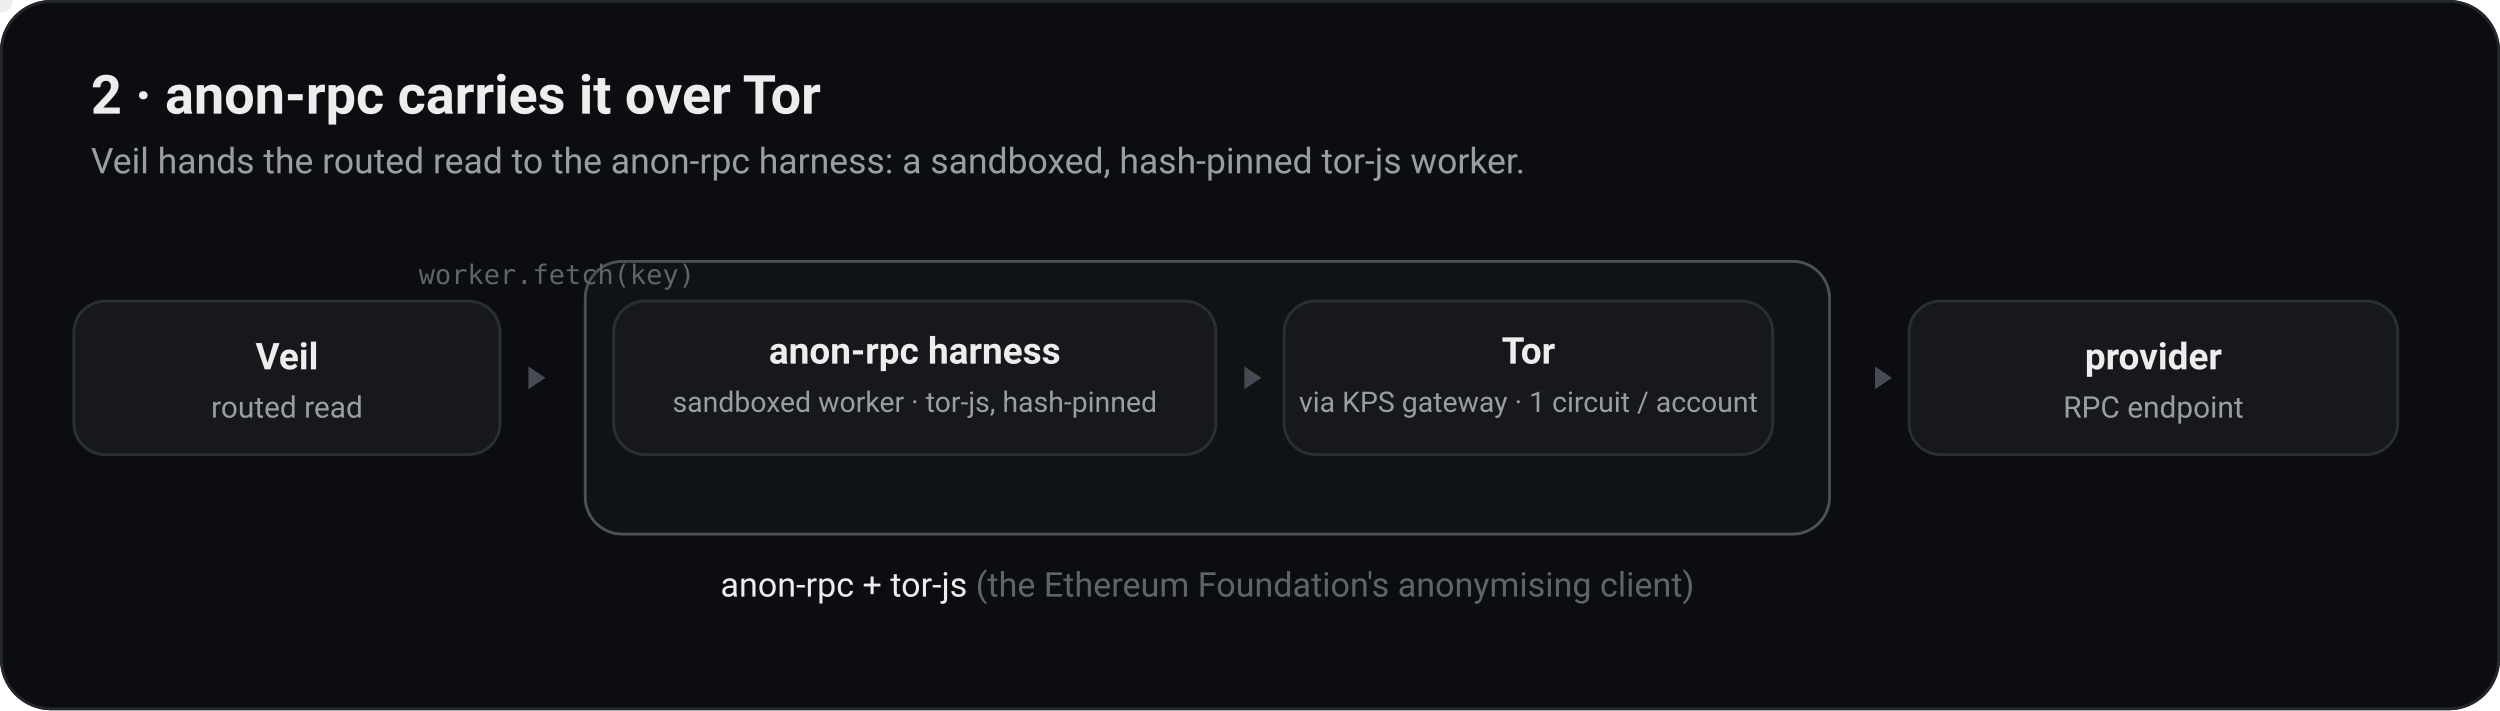
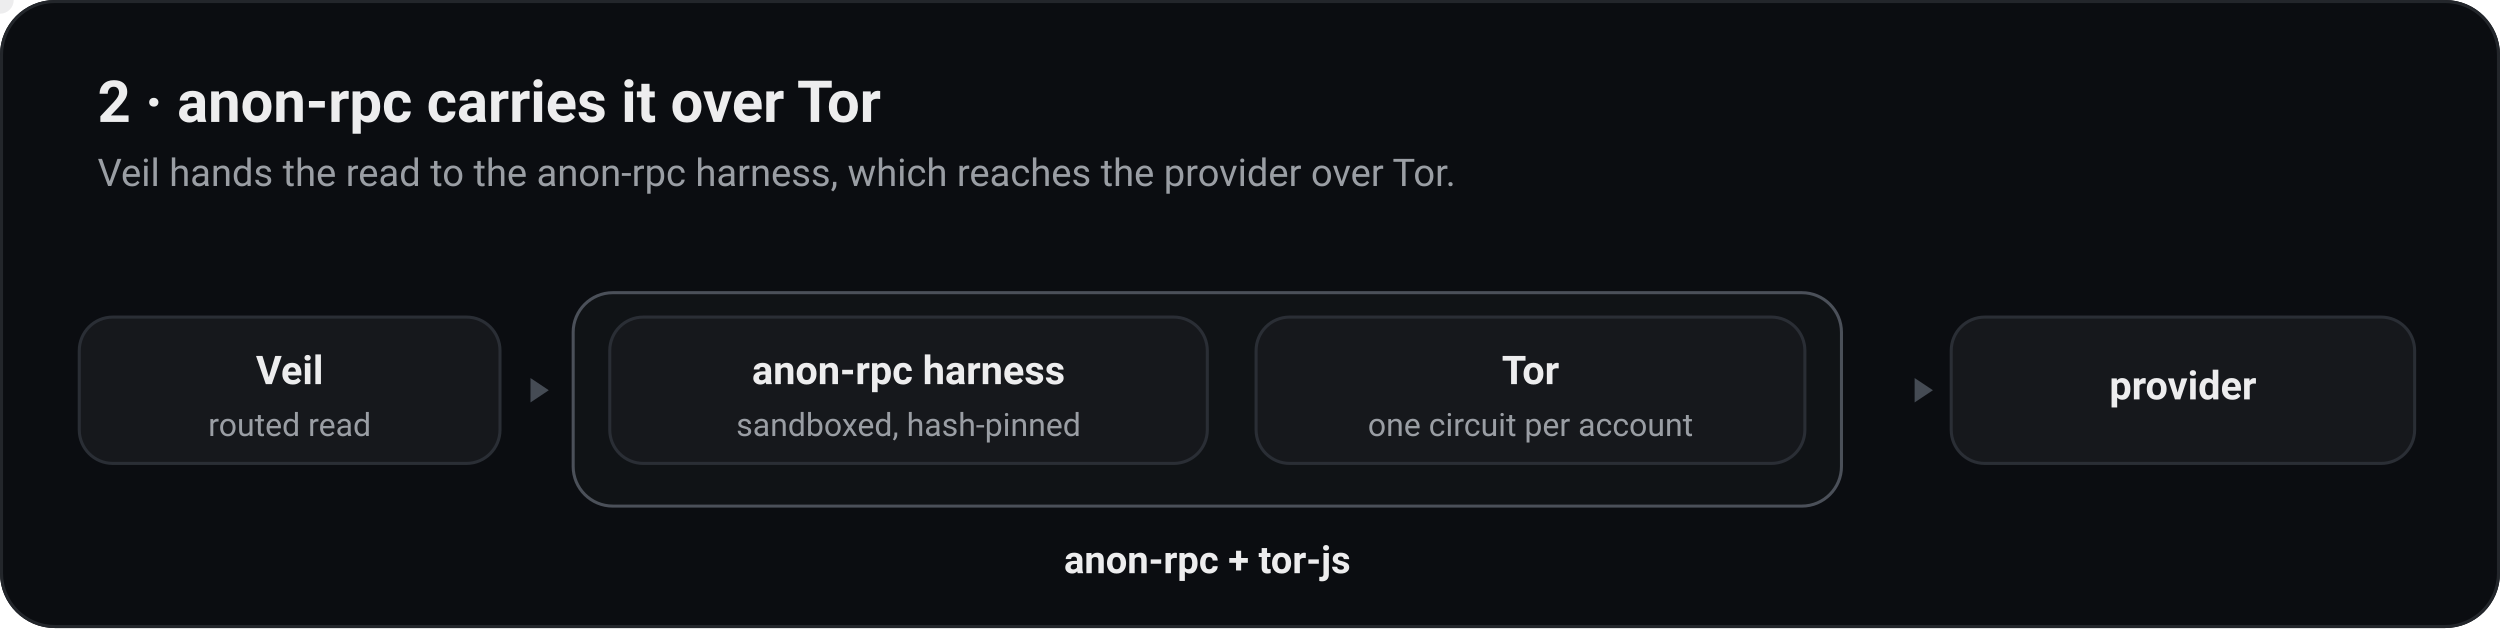
- <svg xmlns="http://www.w3.org/2000/svg" xmlns:xlink="http://www.w3.org/1999/xlink" viewBox="0 0 880 250" width="880" height="250" role="img" aria-label="Step 2: anon-rpc carries it over Tor. Veil hands the routed read to the anon-rpc harness, a sandboxed hash-pinned tor-js worker, which reaches the provider over Tor with one circuit per account.">
+ <svg xmlns="http://www.w3.org/2000/svg" xmlns:xlink="http://www.w3.org/1999/xlink" viewBox="0 0 820 206" width="820" height="206" role="img" aria-label="Step 2: anon-rpc carries it over Tor. Veil hands the read to the anon-rpc harness, which reaches the provider over Tor with one circuit per account.">
  <defs>
-     <style>.t{font-family:-apple-system,"Segoe UI",Roboto,sans-serif}.m{font-family:ui-monospace,"SF Mono",Menlo,monospace}.box{fill:#16181c;stroke:#2a2e35}.lbl{fill:#ededee;font-weight:600}.sub{fill:#9a9ea4}.step{fill:#5f636a}</style>
+     <style>.t{font-family:-apple-system,"Segoe UI",Roboto,sans-serif}.box{fill:#16181c;stroke:#2a2e35}.lbl{fill:#ededee;font-weight:600}.sub{fill:#9a9ea4}</style>
  </defs>
-   <rect width="880" height="250" rx="18" fill="#0b0d11" />
-   <rect x="0.5" y="0.5" width="879" height="249" rx="17.5" fill="none" stroke="#23262b" />
+   <rect width="820" height="206" rx="18" fill="#0b0d11" />
+   <rect x="0.5" y="0.5" width="819" height="205" rx="17.5" fill="none" stroke="#23262b" />
  <text class="t" x="32" y="40" font-size="19" font-weight="700" fill="#ededee">2 · anon-rpc carries it over Tor</text>
-   <text class="t sub" x="32" y="61" font-size="12.5">Veil hands the routed read to the anon-rpc harness: a sandboxed, hash-pinned tor-js worker.</text>
-   <rect x="206" y="92" width="438" height="96" rx="13" fill="#101316" stroke="#4b5059" />
-   <text class="t" x="425" y="210" font-size="12" text-anchor="middle" fill="#ededee">anon-rpc + tor-js <tspan class="step">(the Ethereum Foundation's anonymising client)</tspan>
-   </text>
-   <path id="f2" d="M60 132 H 820" fill="none" stroke="none" />
+   <text class="t sub" x="32" y="61" font-size="12.5">Veil hands the read to the anon-rpc harness, which reaches the provider over Tor.</text>
+   <rect x="188" y="96" width="416" height="70" rx="13" fill="#101316" stroke="#4b5059" />
+   <text class="t" x="396" y="188" font-size="12.5" text-anchor="middle" fill="#ededee" font-weight="600">anon-rpc + tor-js</text>
+   <path id="f2" d="M60 128 H 764" fill="none" stroke="none" />
  <g>
    <circle r="4.5" fill="#ededee" />
-     <animateMotion dur="3.6s" repeatCount="indefinite">
+     <animateMotion dur="3.4s" repeatCount="indefinite">
      <mpath xlink:href="#f2" />
    </animateMotion>
  </g>
  <g class="t">
-     <rect class="box" x="26" y="106" width="150" height="54" rx="11" />
-     <text class="lbl" x="101" y="130" font-size="13" text-anchor="middle">Veil</text>
-     <text class="sub" x="101" y="147" font-size="10.5" text-anchor="middle">routed read</text>
-     <rect class="box" x="216" y="106" width="212" height="54" rx="11" />
-     <text class="lbl" x="322" y="128" font-size="13" text-anchor="middle">anon-rpc harness</text>
-     <text class="sub" x="322" y="145" font-size="10" text-anchor="middle">sandboxed worker · tor-js, hash-pinned</text>
-     <rect class="box" x="452" y="106" width="172" height="54" rx="11" />
-     <text class="lbl" x="538" y="128" font-size="13" text-anchor="middle">Tor</text>
-     <text class="sub" x="538" y="145" font-size="10" text-anchor="middle">via KPS gateway · 1 circuit / account</text>
-     <rect class="box" x="672" y="106" width="172" height="54" rx="11" />
-     <text class="lbl" x="758" y="130" font-size="13" text-anchor="middle">provider</text>
-     <text class="sub" x="758" y="147" font-size="10.5" text-anchor="middle">RPC endpoint</text>
-   </g>
-   <g class="m step" font-size="9.5" text-anchor="middle">
-     <text x="196" y="100">worker.fetch(key)</text>
+     <rect class="box" x="26" y="104" width="138" height="48" rx="11" />
+     <text class="lbl" x="95" y="126" font-size="13" text-anchor="middle">Veil</text>
+     <text class="sub" x="95" y="143" font-size="10.5" text-anchor="middle">routed read</text>
+     <rect class="box" x="200" y="104" width="196" height="48" rx="11" />
+     <text class="lbl" x="298" y="126" font-size="13" text-anchor="middle">anon-rpc harness</text>
+     <text class="sub" x="298" y="143" font-size="10.5" text-anchor="middle">sandboxed, hash-pinned</text>
+     <rect class="box" x="412" y="104" width="180" height="48" rx="11" />
+     <text class="lbl" x="502" y="126" font-size="13" text-anchor="middle">Tor</text>
+     <text class="sub" x="502" y="143" font-size="10.5" text-anchor="middle">one circuit per account</text>
+     <rect class="box" x="640" y="104" width="152" height="48" rx="11" />
+     <text class="lbl" x="716" y="131" font-size="13" text-anchor="middle">provider</text>
  </g>
  <g fill="#454b54">
-     <path d="M176 133 l16 0 M186 129 l6 4 -6 4" />
-     <path d="M428 133 l16 0 M438 129 l6 4 -6 4" />
-     <path d="M624 133 l40 0 M660 129 l6 4 -6 4" />
+     <path d="M164 128 l16 0 M174 124 l6 4 -6 4" />
+     <path d="M604 128 l28 0 M628 124 l6 4 -6 4" />
  </g>
</svg>
